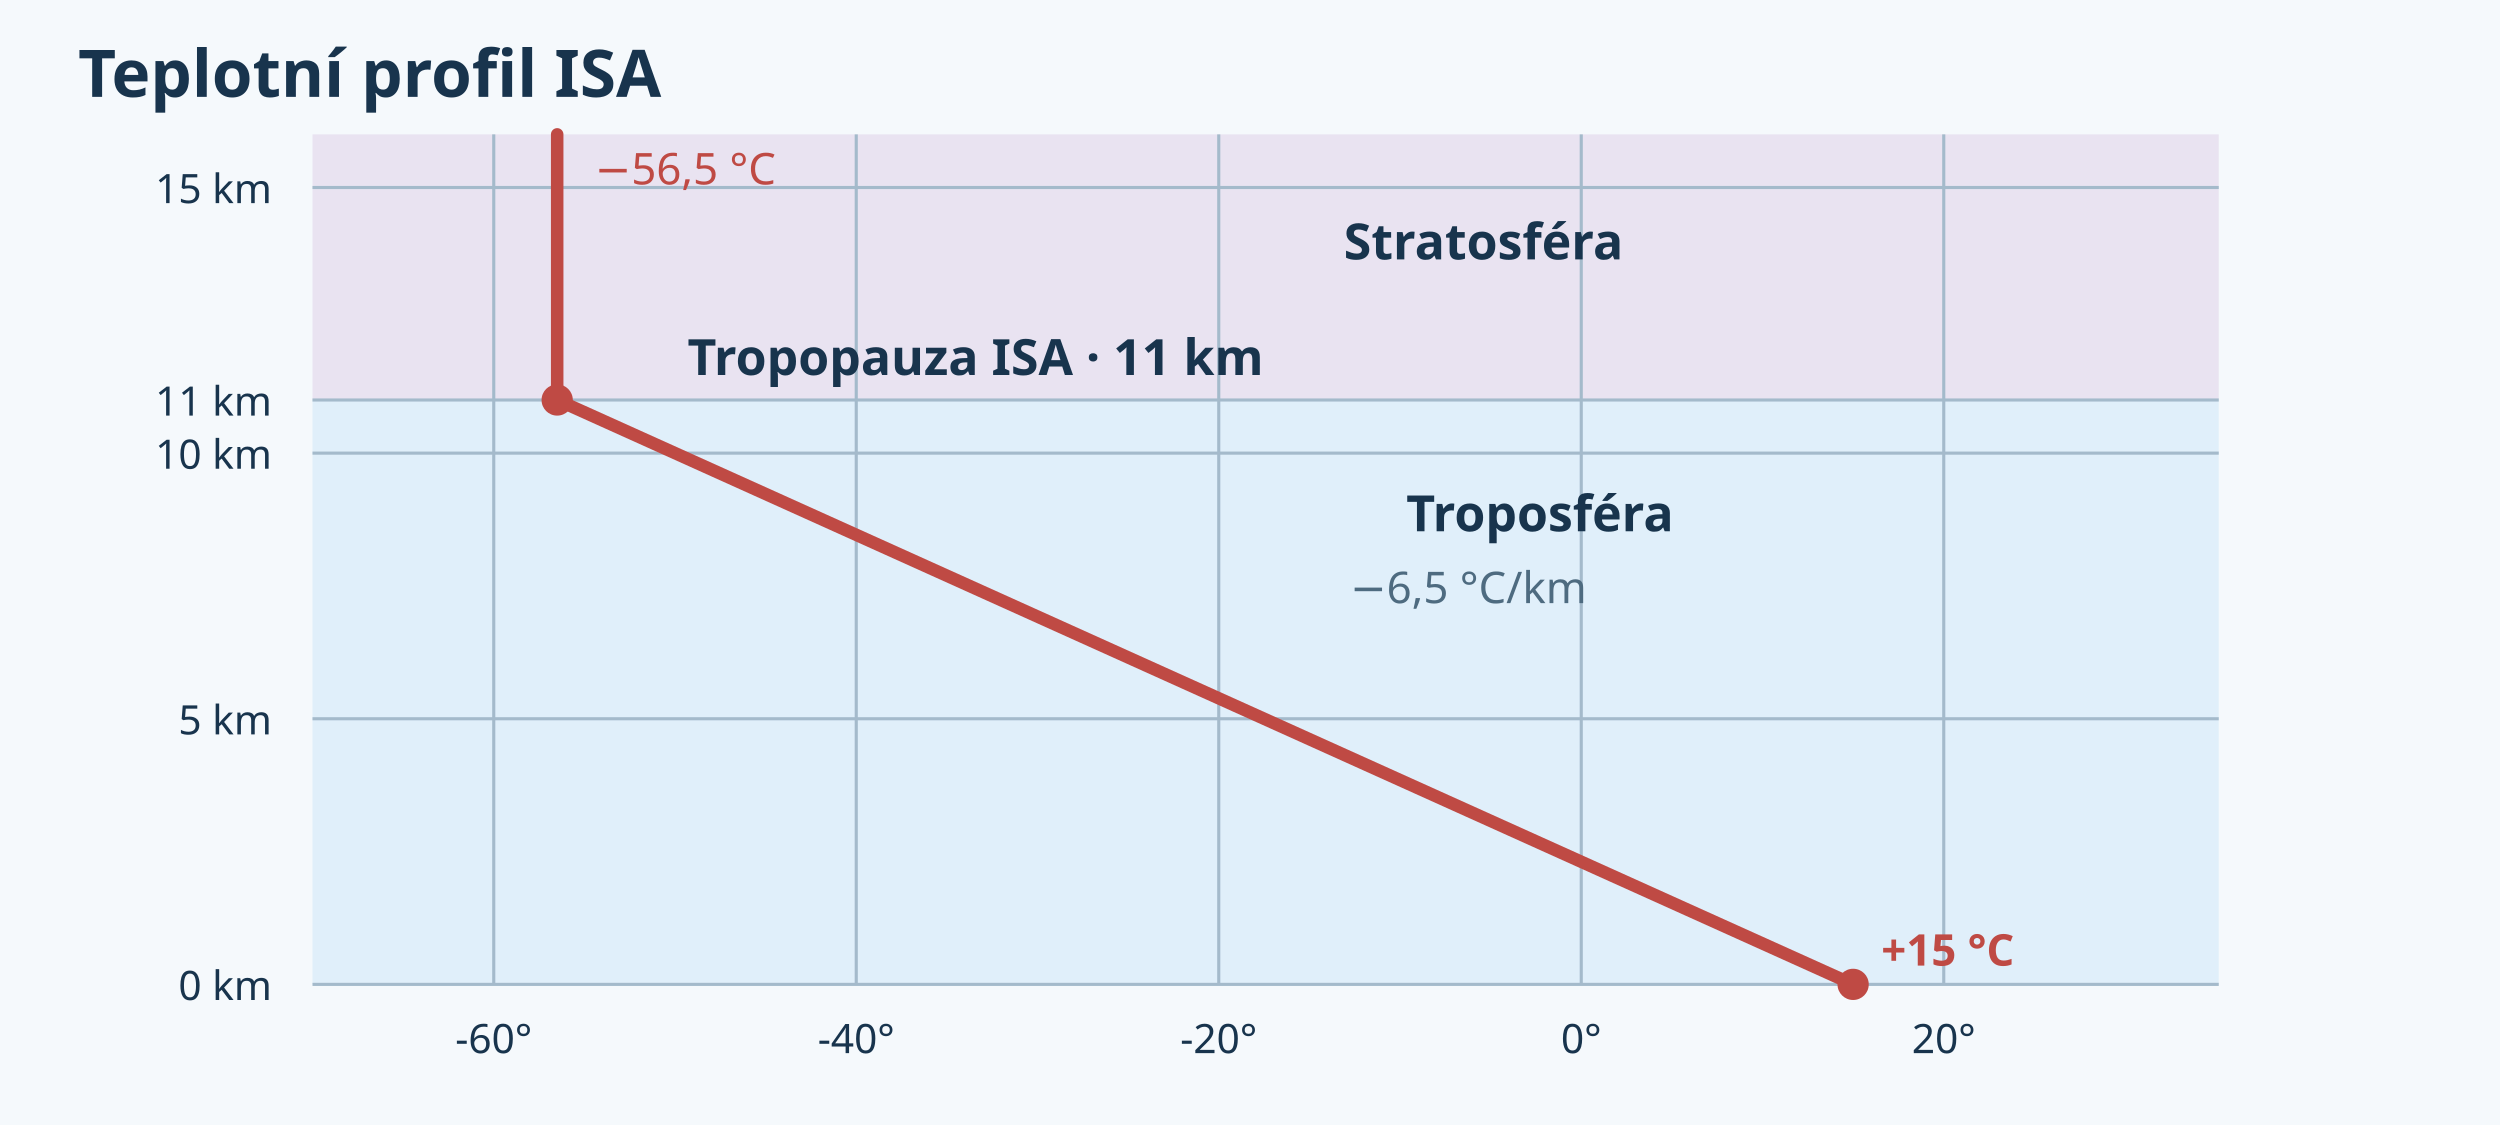
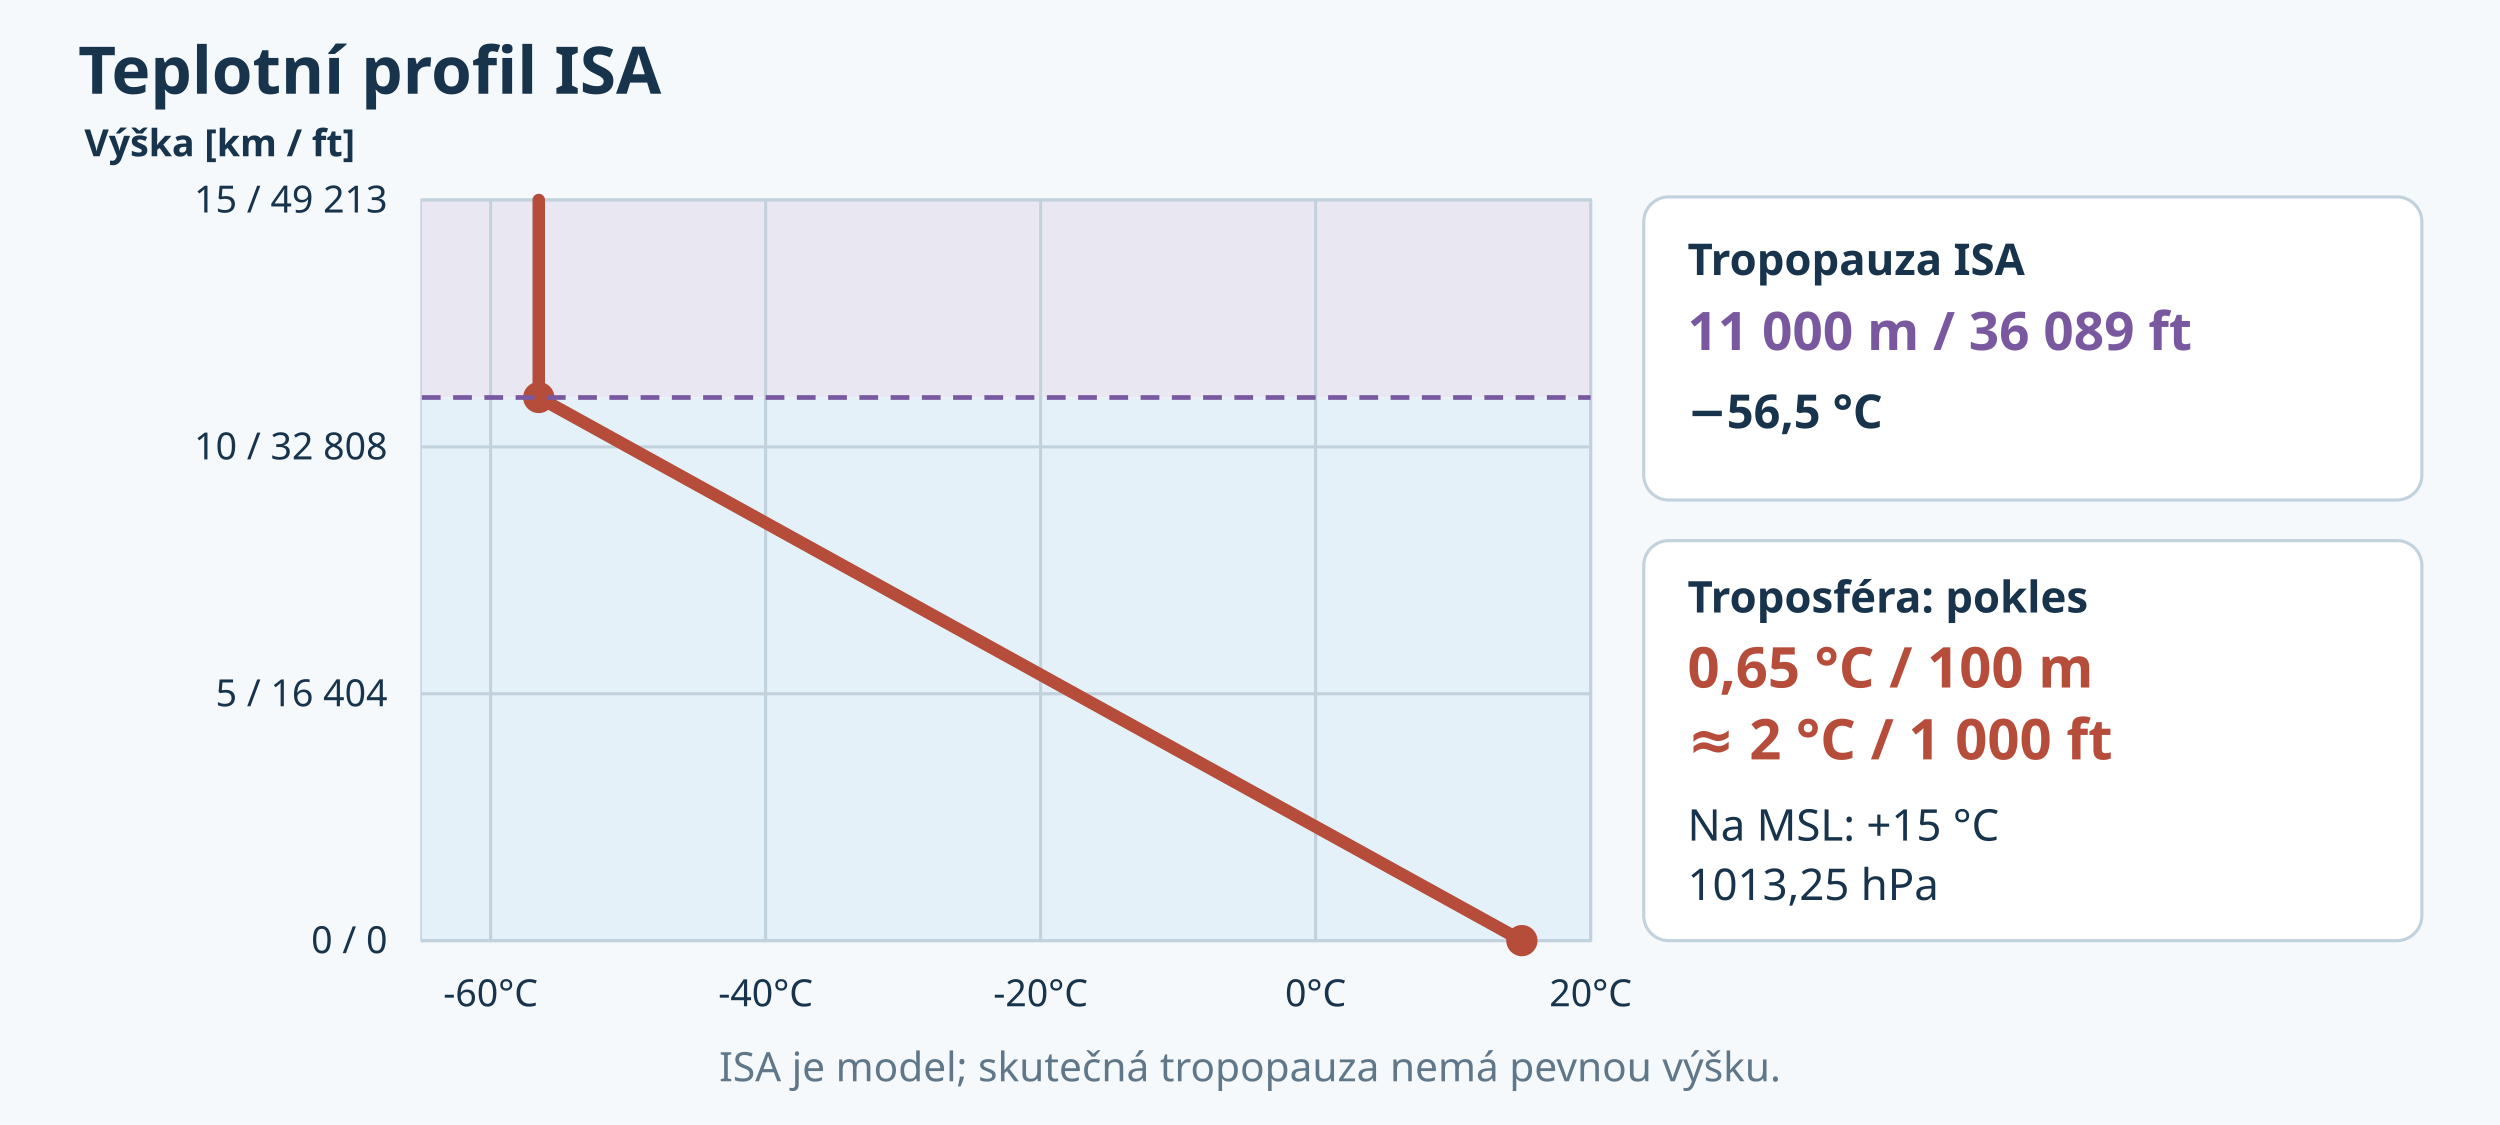
<svg xmlns="http://www.w3.org/2000/svg" viewBox="0 0 800 360" width="800" height="360" role="img" aria-labelledby="title desc">
  <defs>
-     <marker id="a-2376ae" viewBox="0 0 10 10" refX="8.8" refY="5" markerWidth="6" markerHeight="6" orient="auto-start-reverse">
-       <path d="M0 0 L10 5 L0 10 Z" fill="#2376ae" />
+     <marker id="arrow-2376ae" viewBox="0 0 10 10" refX="9" refY="5" markerWidth="6" markerHeight="6" orient="auto">
+       <path d="M0 0L10 5L0 10Z" fill="#2376ae" />
    </marker>
-     <marker id="a-bf4a44" viewBox="0 0 10 10" refX="8.8" refY="5" markerWidth="6" markerHeight="6" orient="auto-start-reverse">
-       <path d="M0 0 L10 5 L0 10 Z" fill="#bf4a44" />
+     <marker id="arrow-b64d3b" viewBox="0 0 10 10" refX="9" refY="5" markerWidth="6" markerHeight="6" orient="auto">
+       <path d="M0 0L10 5L0 10Z" fill="#b64d3b" />
    </marker>
-     <marker id="a-198568" viewBox="0 0 10 10" refX="8.8" refY="5" markerWidth="6" markerHeight="6" orient="auto-start-reverse">
-       <path d="M0 0 L10 5 L0 10 Z" fill="#198568" />
+     <marker id="arrow-60778a" viewBox="0 0 10 10" refX="9" refY="5" markerWidth="6" markerHeight="6" orient="auto">
+       <path d="M0 0L10 5L0 10Z" fill="#60778a" />
    </marker>
-     <marker id="a-4e6b80" viewBox="0 0 10 10" refX="8.8" refY="5" markerWidth="6" markerHeight="6" orient="auto-start-reverse">
-       <path d="M0 0 L10 5 L0 10 Z" fill="#4e6b80" />
+     <marker id="arrow-198568" viewBox="0 0 10 10" refX="9" refY="5" markerWidth="6" markerHeight="6" orient="auto">
+       <path d="M0 0L10 5L0 10Z" fill="#198568" />
    </marker>
-     <marker id="a-8059a2" viewBox="0 0 10 10" refX="8.8" refY="5" markerWidth="6" markerHeight="6" orient="auto-start-reverse">
-       <path d="M0 0 L10 5 L0 10 Z" fill="#8059a2" />
+     <marker id="arrow-7958a0" viewBox="0 0 10 10" refX="9" refY="5" markerWidth="6" markerHeight="6" orient="auto">
+       <path d="M0 0L10 5L0 10Z" fill="#7958a0" />
    </marker>
-     <marker id="a-18344d" viewBox="0 0 10 10" refX="8.8" refY="5" markerWidth="6" markerHeight="6" orient="auto-start-reverse">
-       <path d="M0 0 L10 5 L0 10 Z" fill="#18344d" />
-     </marker>
-     <marker id="a-e6b34d" viewBox="0 0 10 10" refX="8.8" refY="5" markerWidth="6" markerHeight="6" orient="auto-start-reverse">
-       <path d="M0 0 L10 5 L0 10 Z" fill="#e6b34d" />
+     <marker id="arrow-18344d" viewBox="0 0 10 10" refX="9" refY="5" markerWidth="6" markerHeight="6" orient="auto">
+       <path d="M0 0L10 5L0 10Z" fill="#18344d" />
    </marker>
  </defs>
  <rect width="800" height="360" fill="#f5f9fc" />
-   <g font-family="system-ui, sans-serif">
-     <text x="25" y="31" font-size="21" fill="#18344d" font-weight="700" text-anchor="start">Teplotní profil ISA</text>
-     <rect x="100" y="43" width="610" height="85" rx="0" fill="#e9e3f1" stroke="none" />
-     <rect x="100" y="128" width="610" height="187" rx="0" fill="#e0effa" stroke="none" />
-     <line x1="100" y1="315" x2="710" y2="315" stroke="#a4bacb" stroke-width="1" />
-     <text x="87" y="320" font-size="13" fill="#18344d" font-weight="400" text-anchor="end">0 km</text>
-     <line x1="100" y1="230" x2="710" y2="230" stroke="#a4bacb" stroke-width="1" />
-     <text x="87" y="235" font-size="13" fill="#18344d" font-weight="400" text-anchor="end">5 km</text>
-     <line x1="100" y1="145" x2="710" y2="145" stroke="#a4bacb" stroke-width="1" />
-     <text x="87" y="150" font-size="13" fill="#18344d" font-weight="400" text-anchor="end">10 km</text>
-     <line x1="100" y1="128" x2="710" y2="128" stroke="#a4bacb" stroke-width="1" />
-     <text x="87" y="133" font-size="13" fill="#18344d" font-weight="400" text-anchor="end">11 km</text>
-     <line x1="100" y1="60" x2="710" y2="60" stroke="#a4bacb" stroke-width="1" />
-     <text x="87" y="65" font-size="13" fill="#18344d" font-weight="400" text-anchor="end">15 km</text>
-     <line x1="158" y1="315" x2="158" y2="43" stroke="#a4bacb" stroke-width="1" />
-     <text x="158" y="337" font-size="13" fill="#18344d" font-weight="400" text-anchor="middle">-60°</text>
-     <line x1="274" y1="315" x2="274" y2="43" stroke="#a4bacb" stroke-width="1" />
-     <text x="274" y="337" font-size="13" fill="#18344d" font-weight="400" text-anchor="middle">-40°</text>
-     <line x1="390" y1="315" x2="390" y2="43" stroke="#a4bacb" stroke-width="1" />
-     <text x="390" y="337" font-size="13" fill="#18344d" font-weight="400" text-anchor="middle">-20°</text>
-     <line x1="506" y1="315" x2="506" y2="43" stroke="#a4bacb" stroke-width="1" />
-     <text x="506" y="337" font-size="13" fill="#18344d" font-weight="400" text-anchor="middle">0°</text>
-     <line x1="622" y1="315" x2="622" y2="43" stroke="#a4bacb" stroke-width="1" />
-     <text x="622" y="337" font-size="13" fill="#18344d" font-weight="400" text-anchor="middle">20°</text>
-     <path d="M593 315 L178.3 128 L178.3 43" fill="none" stroke="#bf4a44" stroke-width="4" stroke-linecap="round" stroke-linejoin="round" />
-     <circle cx="593" cy="315" r="5" fill="#bf4a44" stroke="none" />
-     <circle cx="178.3" cy="128" r="5" fill="#bf4a44" stroke="none" />
-     <text x="220" y="120" font-size="16" fill="#18344d" font-weight="700" text-anchor="start">Tropopauza ISA · 11 km</text>
-     <text x="430" y="83" font-size="16" fill="#18344d" font-weight="700" text-anchor="start">Stratosféra</text>
-     <text x="450" y="170" font-size="16" fill="#18344d" font-weight="700" text-anchor="start">Troposféra</text>
-     <text x="432" y="193" font-size="14" fill="#4e6b80" font-weight="400" text-anchor="start">−6,5 °C/km</text>
-     <text x="602" y="309" font-size="14" fill="#bf4a44" font-weight="700" text-anchor="start">+15 °C</text>
-     <text x="190.3" y="59" font-size="14" fill="#bf4a44" font-weight="400" text-anchor="start">−56,5 °C</text>
+   <g font-family="system-ui,sans-serif">
+     <text x="25" y="30" font-size="21" font-weight="700" fill="#18344d" text-anchor="start">Teplotní profil ISA</text>
+     <rect x="135" y="64" width="374" height="237" rx="0" fill="#fff" stroke="#c2d2dd" />
+     <rect x="135" y="64" width="374" height="63.2" rx="0" fill="#e9e7f2" stroke="none" />
+     <rect x="135" y="127.2" width="374" height="173.8" rx="0" fill="#e5f1f9" stroke="none" />
+     <text x="27" y="50" font-size="12" font-weight="700" fill="#18344d" text-anchor="start">Výška [km / ft]</text>
+     <line x1="135" y1="301" x2="509" y2="301" stroke="#c2d2dd" stroke-width="1" />
+     <text x="124" y="305" font-size="12" font-weight="400" fill="#18344d" text-anchor="end">0 / 0</text>
+     <line x1="135" y1="222" x2="509" y2="222" stroke="#c2d2dd" stroke-width="1" />
+     <text x="124" y="226" font-size="12" font-weight="400" fill="#18344d" text-anchor="end">5 / 16 404</text>
+     <line x1="135" y1="143" x2="509" y2="143" stroke="#c2d2dd" stroke-width="1" />
+     <text x="124" y="147" font-size="12" font-weight="400" fill="#18344d" text-anchor="end">10 / 32 808</text>
+     <line x1="135" y1="64" x2="509" y2="64" stroke="#c2d2dd" stroke-width="1" />
+     <text x="124" y="68" font-size="12" font-weight="400" fill="#18344d" text-anchor="end">15 / 49 213</text>
+     <line x1="157" y1="64" x2="157" y2="301" stroke="#c2d2dd" stroke-width="1" />
+     <text x="157" y="322" font-size="12" font-weight="400" fill="#18344d" text-anchor="middle">-60°C</text>
+     <line x1="245" y1="64" x2="245" y2="301" stroke="#c2d2dd" stroke-width="1" />
+     <text x="245" y="322" font-size="12" font-weight="400" fill="#18344d" text-anchor="middle">-40°C</text>
+     <line x1="333" y1="64" x2="333" y2="301" stroke="#c2d2dd" stroke-width="1" />
+     <text x="333" y="322" font-size="12" font-weight="400" fill="#18344d" text-anchor="middle">-20°C</text>
+     <line x1="421" y1="64" x2="421" y2="301" stroke="#c2d2dd" stroke-width="1" />
+     <text x="421" y="322" font-size="12" font-weight="400" fill="#18344d" text-anchor="middle">0°C</text>
+     <line x1="509" y1="64" x2="509" y2="301" stroke="#c2d2dd" stroke-width="1" />
+     <text x="509" y="322" font-size="12" font-weight="400" fill="#18344d" text-anchor="middle">20°C</text>
+     <path d="M487 301 L172.4 127.2 L172.4 64" fill="none" stroke="#b64d3b" stroke-width="4" stroke-linecap="round" stroke-linejoin="round" />
+     <circle cx="172.4" cy="127.2" r="5" fill="#b64d3b" />
+     <circle cx="487" cy="301" r="5" fill="#b64d3b" />
+     <line x1="135" y1="127.2" x2="509" y2="127.2" stroke="#7958a0" stroke-width="1.5" stroke-dasharray="6 4" />
+     <rect x="526" y="63" width="249" height="97" rx="8" fill="#fff" stroke="#c2d2dd" />
+     <text x="540" y="88" font-size="14" font-weight="700" fill="#18344d" text-anchor="start">Tropopauza ISA</text>
+     <text x="540" y="112" font-size="17" font-weight="700" fill="#7958a0" text-anchor="start">11 000 m / 36 089 ft</text>
+     <text x="540" y="137" font-size="15" font-weight="700" fill="#18344d" text-anchor="start">−56,5 °C</text>
+     <rect x="526" y="173" width="249" height="128" rx="8" fill="#fff" stroke="#c2d2dd" />
+     <text x="540" y="196" font-size="14" font-weight="700" fill="#18344d" text-anchor="start">Troposféra: pokles</text>
+     <text x="540" y="220" font-size="18" font-weight="700" fill="#b64d3b" text-anchor="start">0,65 °C / 100 m</text>
+     <text x="540" y="243" font-size="18" font-weight="700" fill="#b64d3b" text-anchor="start">≈ 2 °C / 1 000 ft</text>
+     <text x="540" y="269" font-size="14" font-weight="400" fill="#18344d" text-anchor="start">Na MSL: +15 °C</text>
+     <text x="540" y="288" font-size="14" font-weight="400" fill="#18344d" text-anchor="start">1013,25 hPa</text>
+     <text x="400" y="346" font-size="13" font-weight="400" fill="#60778a" text-anchor="middle">ISA je model; skutečná tropopauza nemá pevnou výšku.</text>
  </g>
</svg>
